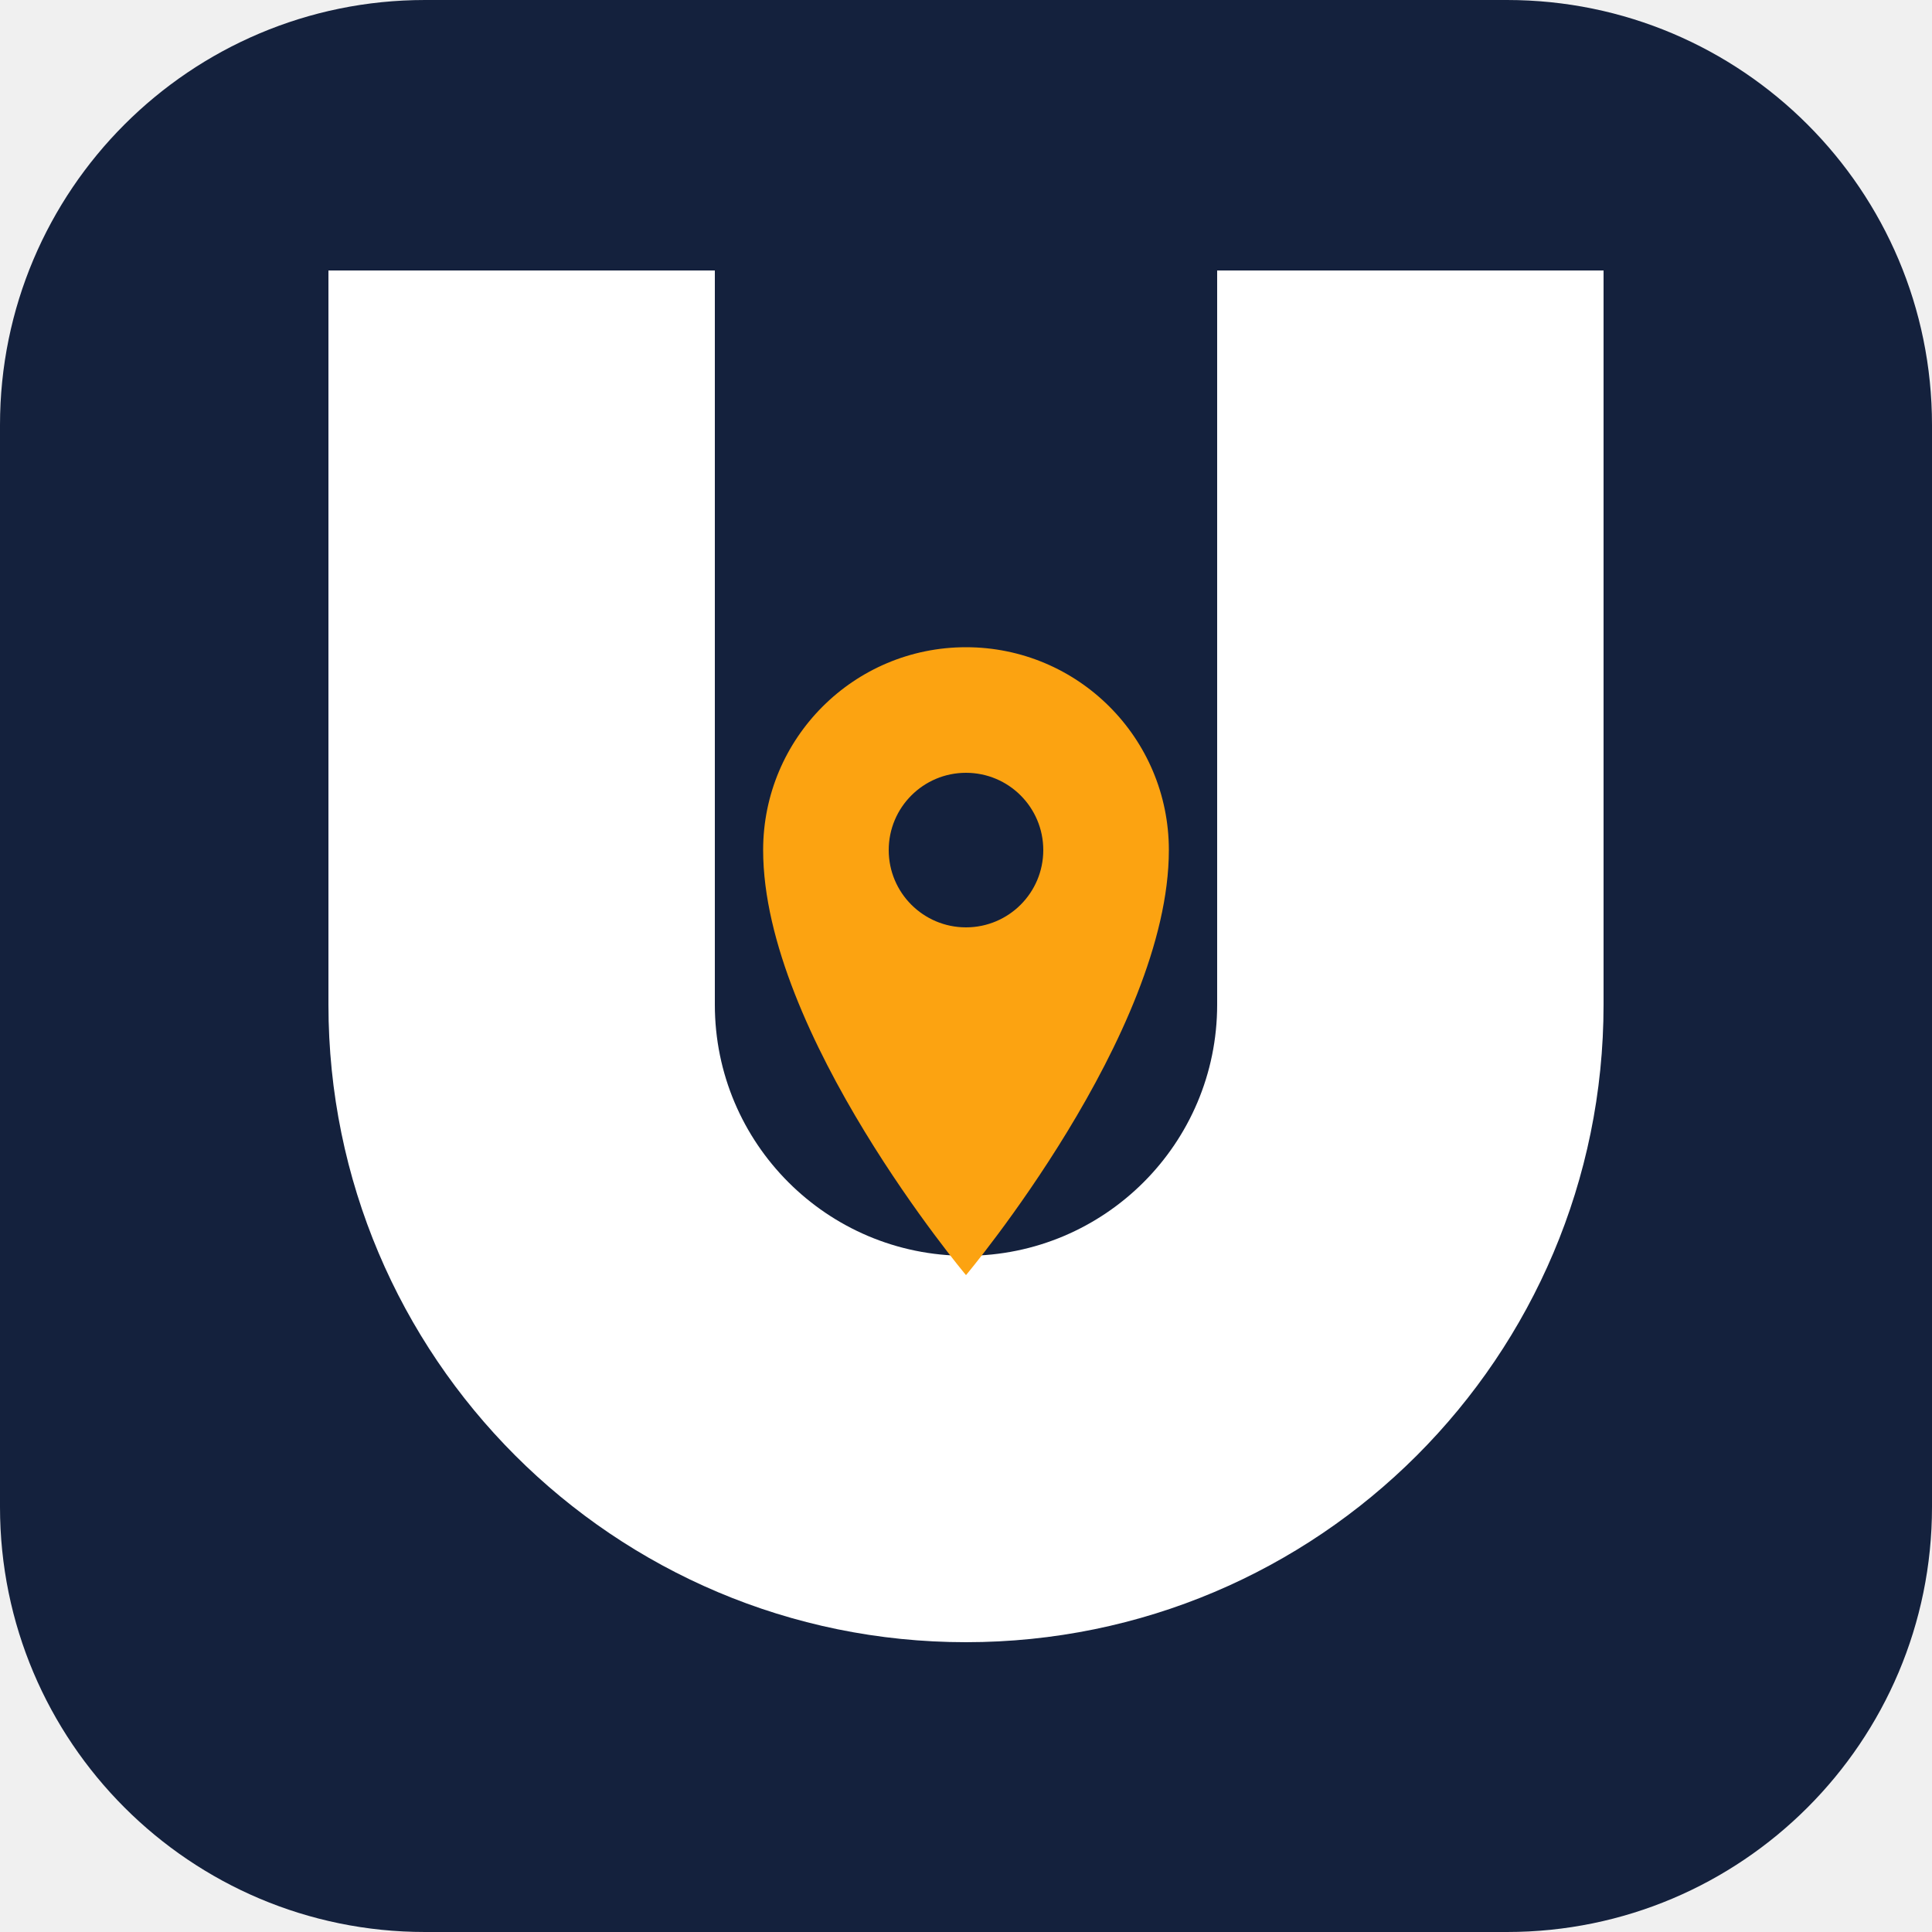
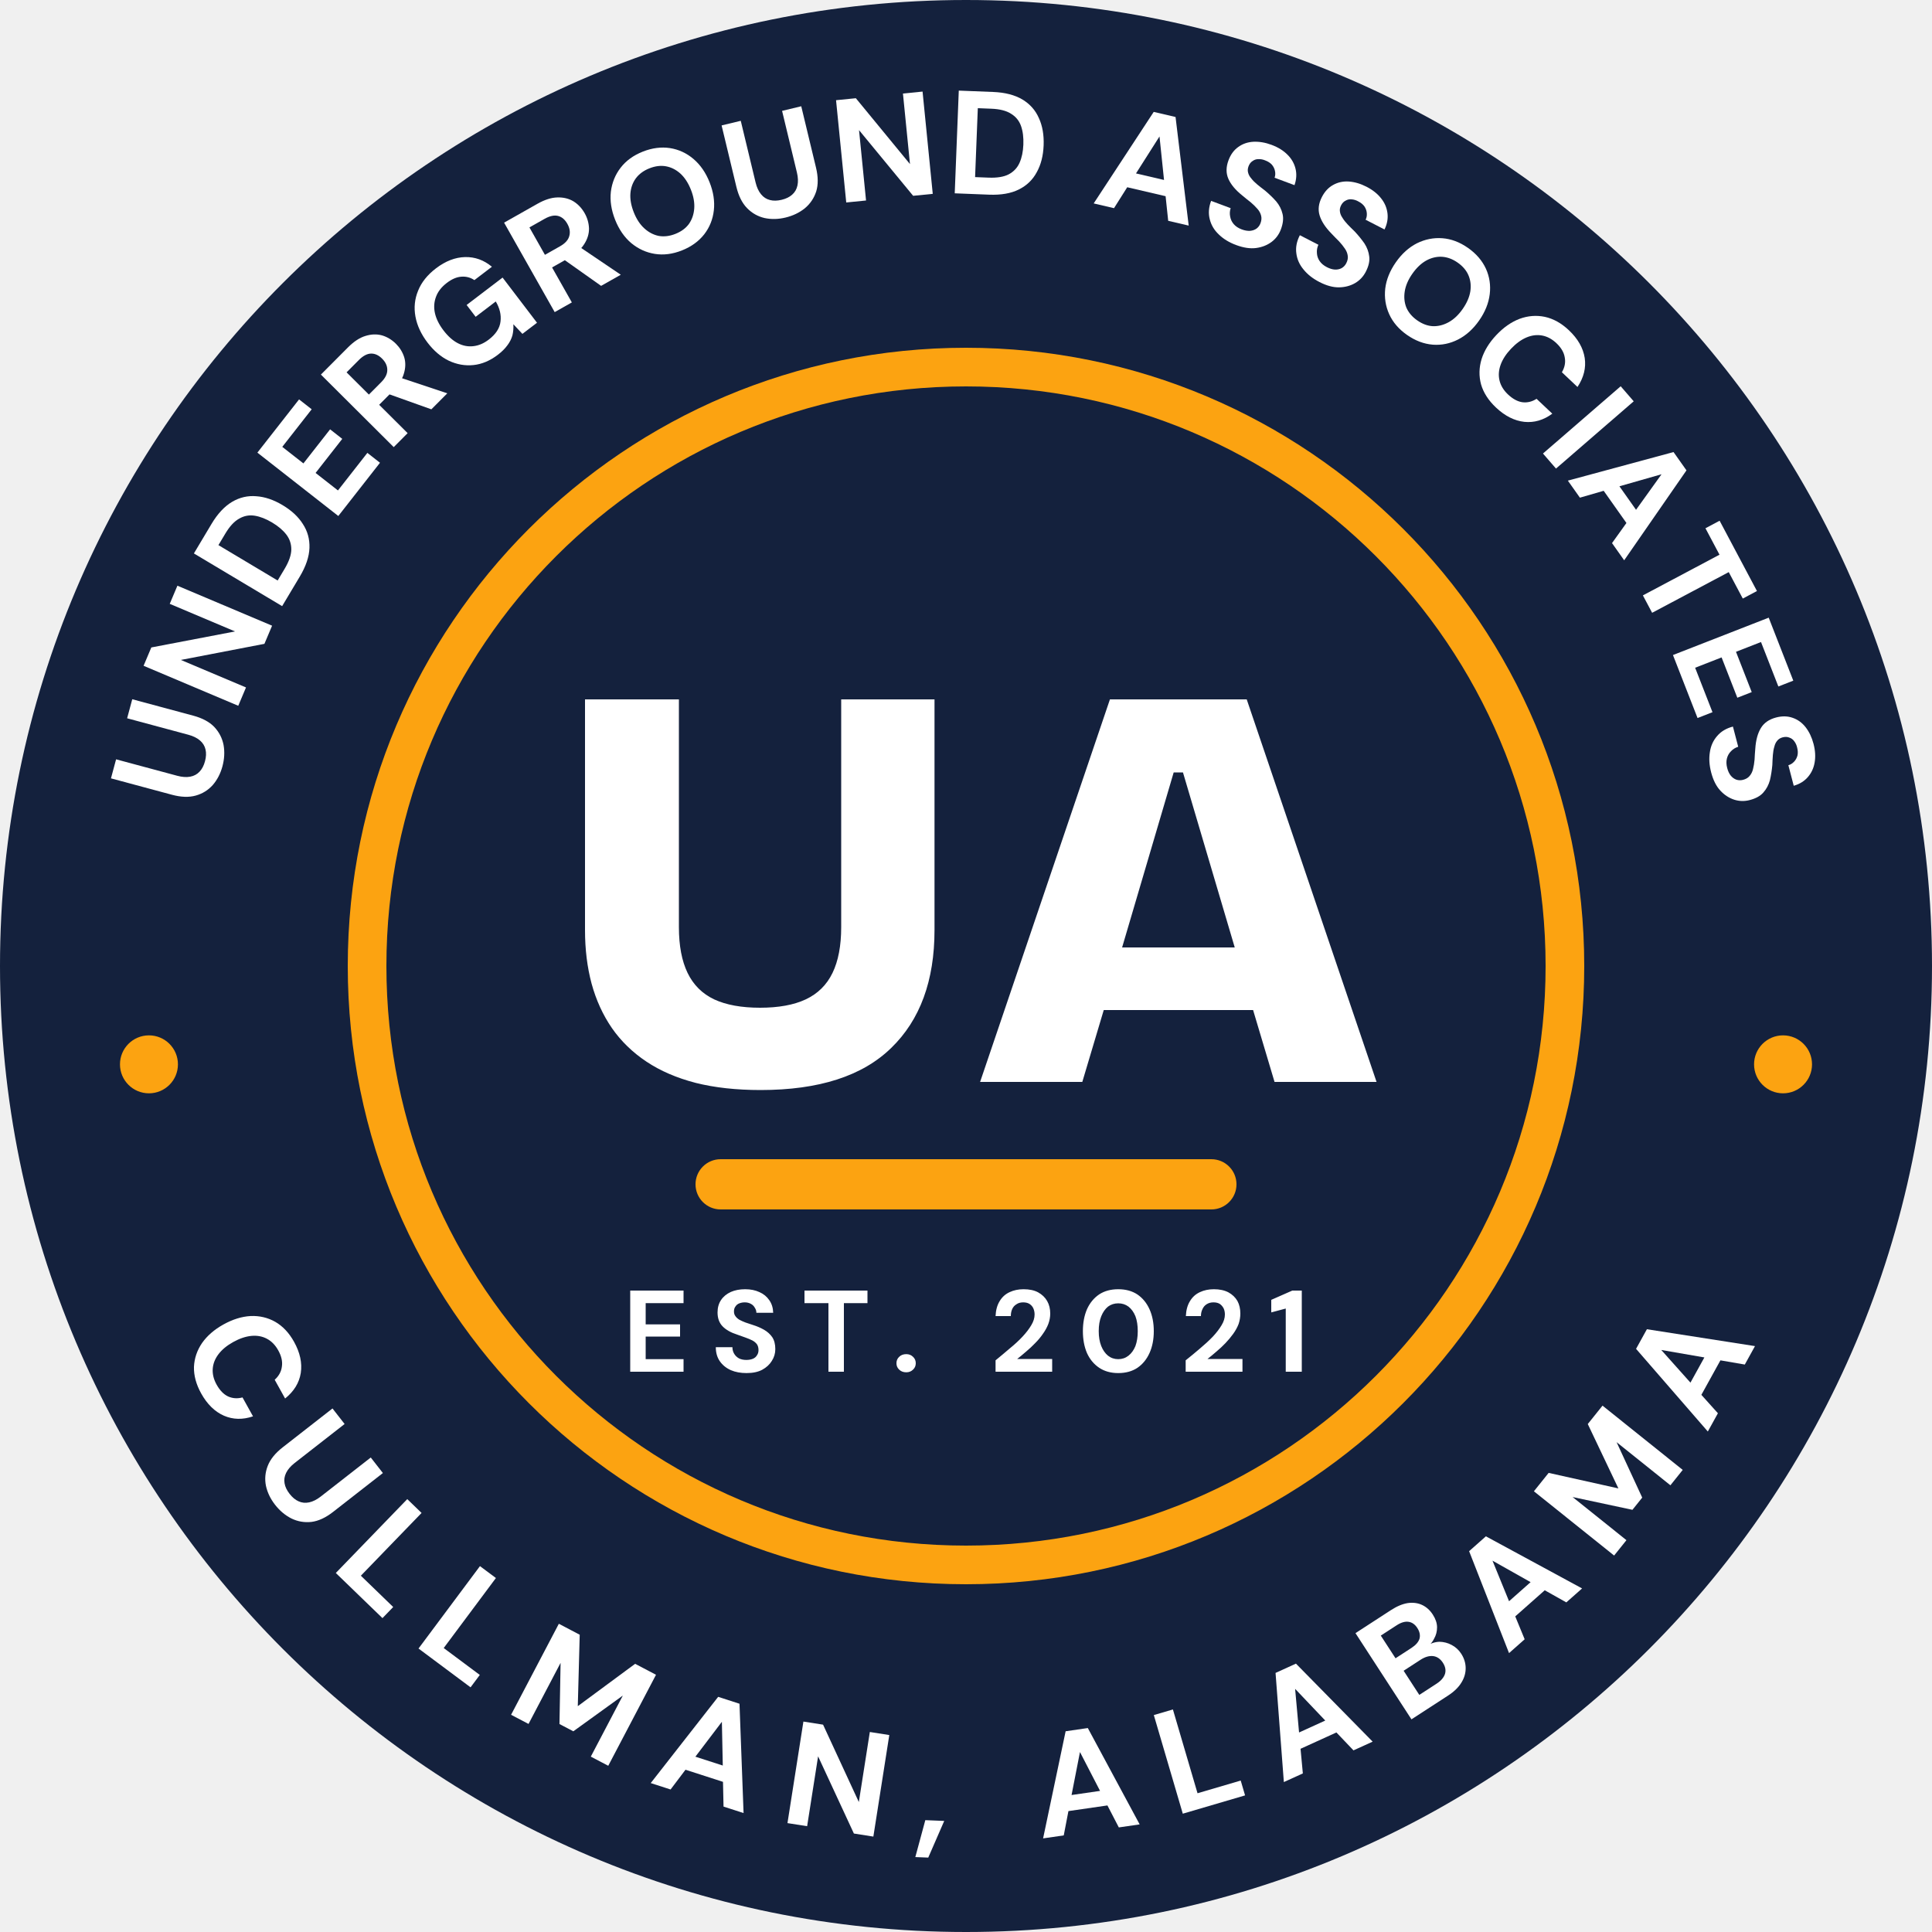
<svg xmlns="http://www.w3.org/2000/svg" viewBox="0 0 100.0 100" width="100" height="100" role="img" aria-label="Underground Associates">
-   <rect width="100" height="100" rx="22" fill="#14213d" />
-   <path d="M17 14 H37 V52 A13 13 0 0 0 63 52 V14 H83 V52 A33 33 0 0 1 17 52 Z" fill="#ffffff" />
-   <path d="M50 66 C50 66 39.5 53.5 39.5 44 A10.5 10.5 0 1 1 60.5 44 C60.5 53.5 50 66 50 66 Z" fill="#fca311" />
-   <circle cx="50" cy="44" r="4" fill="#14213d" />
+   <circle cx="50" cy="50" r="50" fill="#14213d" />
+   <circle cx="50" cy="50" r="31" fill="none" stroke="#fca311" stroke-width="2" />
+   <g fill="#ffffff">
+     <path transform="translate(50 50) rotate(-74.94) translate(0 -39.94)" d="M-0.02 0.09L-0.02 0.09Q-0.60 0.09-1.08-0.14Q-1.56-0.38-1.84-0.85Q-2.12-1.32-2.12-2.05L-2.12-2.05L-2.12-5.32L-1.10-5.32L-1.10-2.04Q-1.10-1.65-0.97-1.38Q-0.84-1.11-0.59-0.98Q-0.35-0.85-0.00-0.85L-0.00-0.85Q0.35-0.85 0.59-0.98Q0.84-1.11 0.97-1.38Q1.10-1.65 1.10-2.04L1.10-2.04L1.10-5.32L2.12-5.32L2.12-2.05Q2.12-1.32 1.84-0.85Q1.55-0.38 1.06-0.14Q0.57 0.09-0.02 0.09Z" />
+     <path transform="translate(50 50) rotate(-67.10) translate(0 -39.94)" d="M-1.22 0L-2.25 0L-2.25-5.32L-1.22-5.32L1.23-1.65L1.23-5.32L2.25-5.32L2.25 0L1.23 0L-1.22-3.66L-1.22 0Z" />
+     <path transform="translate(50 50) rotate(-59.15) translate(0 -39.94)" d="M-0.38 0L-2.16 0L-2.16-5.32L-0.38-5.32Q0.54-5.32 1.15-4.99Q1.75-4.66 2.04-4.06Q2.34-3.47 2.34-2.66L2.34-2.66Q2.34-1.85 2.04-1.26Q1.75-0.66 1.15-0.33Q0.55 0-0.38 0L-0.38 0ZM-1.14-4.45L-1.14-0.88L-0.44-0.88Q0.22-0.88 0.59-1.09Q0.97-1.31 1.13-1.71Q1.29-2.11 1.29-2.66L1.29-2.66Q1.29-3.22 1.13-3.62Q0.97-4.02 0.59-4.23Q0.22-4.45-0.44-4.45L-0.44-4.45L-1.14-4.45Z" />
+     <path transform="translate(50 50) rotate(-51.94) translate(0 -39.94)" d="M1.81 0L-1.69 0L-1.69-5.32L1.81-5.32L1.81-4.49L-0.66-4.49L-0.66-3.10L1.58-3.10L1.58-2.30L-0.66-2.30L-0.66-0.83L1.81-0.83L1.81 0Z" />
+     <path transform="translate(50 50) rotate(-45.12) translate(0 -39.94)" d="M-0.85 0L-1.87 0L-1.87-5.32L0.11-5.32Q0.76-5.32 1.17-5.10Q1.59-4.88 1.80-4.51Q2.00-4.14 2.00-3.69L2.00-3.69Q2.00-3.27 1.81-2.90Q1.61-2.53 1.19-2.31L1.19-2.31Q1.08-2.25 0.96-2.21L0.96-2.21L2.06 0L0.89 0L-0.09-2.08L-0.85-2.08L-0.85 0ZM-0.85-4.46L-0.85-2.83L0.05-2.83Q0.51-2.83 0.73-3.06Q0.95-3.28 0.95-3.66Q0.95-4.03 0.74-4.24Q0.52-4.46 0.05-4.46L0.05-4.46L-0.85-4.46Z" />
+     <path transform="translate(50 50) rotate(-37.31) translate(0 -39.94)" d="M-0.10 0.09L-0.10 0.09Q-0.86 0.09-1.42-0.25Q-1.98-0.59-2.30-1.20Q-2.61-1.81-2.61-2.62L-2.61-2.62Q-2.61-3.44-2.29-4.07Q-1.97-4.70-1.37-5.05Q-0.77-5.41 0.07-5.41L0.07-5.41Q1.00-5.41 1.62-4.96Q2.24-4.51 2.42-3.72L2.42-3.72L1.28-3.72Q1.16-4.07 0.85-4.27Q0.55-4.47 0.06-4.47L0.06-4.47Q-0.46-4.47-0.82-4.24Q-1.19-4.01-1.38-3.60Q-1.57-3.19-1.57-2.62L-1.57-2.62Q-1.57-2.04-1.38-1.64Q-1.19-1.24-0.83-1.03Q-0.48-0.82 0-0.82L0-0.82Q0.70-0.82 1.06-1.20Q1.42-1.57 1.49-2.17L1.49-2.17L0.18-2.17L0.18-2.94L2.52-2.94L2.52 0L1.57 0L1.50-0.68Q1.33-0.43 1.11-0.25Q0.88-0.08 0.59 0.00Q0.29 0.09-0.10 0.09Z" />
+     <path transform="translate(50 50) rotate(-29.49) translate(0 -39.94)" d="M-0.85 0L-1.87 0L-1.87-5.32L0.11-5.32Q0.76-5.32 1.17-5.10Q1.59-4.88 1.80-4.51Q2.00-4.14 2.00-3.69L2.00-3.69Q2.00-3.27 1.81-2.90Q1.61-2.53 1.19-2.31L1.19-2.31Q1.08-2.25 0.96-2.21L0.96-2.21L2.06 0L0.89 0L-0.09-2.08L-0.85-2.08L-0.85 0ZM-0.85-4.46L-0.85-2.83L0.05-2.83Q0.51-2.83 0.73-3.06Q0.95-3.28 0.95-3.66Q0.95-4.03 0.74-4.24Q0.52-4.46 0.05-4.46L0.05-4.46L-0.85-4.46Z" />
+     <path transform="translate(50 50) rotate(-21.65) translate(0 -39.94)" d="M0 0.09L0 0.09Q-0.78 0.09-1.37-0.26Q-1.96-0.61-2.30-1.23Q-2.63-1.85-2.63-2.66L-2.63-2.66Q-2.63-3.47-2.30-4.09Q-1.96-4.71-1.37-5.06Q-0.78-5.41 0-5.41L0-5.41Q0.78-5.41 1.38-5.06Q1.97-4.71 2.30-4.09Q2.63-3.47 2.63-2.66L2.63-2.66Q2.63-1.85 2.30-1.23Q1.97-0.61 1.38-0.26Q0.78 0.09 0 0.09ZM0-0.83L0-0.83Q0.49-0.83 0.84-1.05Q1.19-1.28 1.39-1.69Q1.59-2.10 1.59-2.66L1.59-2.66Q1.59-3.23 1.39-3.64Q1.19-4.04 0.84-4.26Q0.49-4.48 0-4.48L0-4.48Q-0.48-4.48-0.84-4.26Q-1.19-4.04-1.39-3.64Q-1.59-3.23-1.59-2.66L-1.59-2.66Q-1.59-2.10-1.39-1.69Q-1.19-1.28-0.84-1.05Q-0.48-0.83 0-0.83Z" />
+     <path transform="translate(50 50) rotate(-13.53) translate(0 -39.94)" d="M-0.02 0.09L-0.02 0.09Q-0.60 0.09-1.08-0.14Q-1.56-0.38-1.84-0.85Q-2.12-1.32-2.12-2.05L-2.12-2.05L-2.12-5.32L-1.10-5.32L-1.10-2.04Q-1.10-1.65-0.97-1.38Q-0.84-1.11-0.59-0.98Q-0.35-0.85-0.00-0.85L-0.00-0.85Q0.35-0.85 0.59-0.98Q0.84-1.11 0.97-1.38Q1.10-1.65 1.10-2.04L1.10-2.04L1.10-5.32L2.12-5.32L2.12-2.05Q2.12-1.32 1.84-0.85Q1.55-0.38 1.06-0.14Q0.57 0.09-0.02 0.09Z" />
+     <path transform="translate(50 50) rotate(-5.69) translate(0 -39.94)" d="M-1.22 0L-2.25 0L-2.25-5.32L-1.22-5.32L1.23-1.65L1.23-5.32L2.25-5.32L2.25 0L1.23 0L-1.22-3.66L-1.22 0Z" />
+     <path transform="translate(50 50) rotate(2.26) translate(0 -39.94)" d="M-0.38 0L-2.16 0L-2.16-5.32L-0.38-5.32Q0.54-5.32 1.15-4.99Q1.75-4.66 2.04-4.06Q2.34-3.47 2.34-2.66L2.34-2.66Q2.34-1.85 2.04-1.26Q1.75-0.66 1.15-0.33Q0.55 0-0.38 0L-0.38 0ZM-1.14-4.45L-1.14-0.88L-0.44-0.88Q0.22-0.88 0.59-1.09Q0.97-1.31 1.13-1.71Q1.29-2.11 1.29-2.66L1.29-2.66Q1.29-3.22 1.13-3.62Q0.97-4.02 0.59-4.23Q0.22-4.45-0.44-4.45L-0.44-4.45L-1.14-4.45Z" />
+     <path transform="translate(50 50) rotate(13.13) translate(0 -39.94)" d="M-1.45 0L-2.53 0L-0.58-5.32L0.58-5.32L2.52 0L1.43 0L1.01-1.21L-1.03-1.21L-1.45 0ZM-0.75-2.01L0.74-2.01L-0.00-4.15L-0.75-2.01Z" />
+     <path transform="translate(50 50) rotate(20.45) translate(0 -39.94)" d="M0.06 0.09L0.06 0.09Q-0.52 0.09-0.97-0.11Q-1.42-0.30-1.68-0.68Q-1.95-1.06-1.95-1.60L-1.95-1.60L-0.87-1.60Q-0.86-1.37-0.74-1.18Q-0.63-0.99-0.43-0.88Q-0.23-0.77 0.05-0.77L0.05-0.77Q0.30-0.77 0.48-0.85Q0.65-0.93 0.75-1.07Q0.85-1.22 0.85-1.41L0.85-1.41Q0.85-1.64 0.74-1.79Q0.63-1.95 0.44-2.05Q0.24-2.16-0.01-2.25Q-0.27-2.33-0.55-2.43L-0.55-2.43Q-1.18-2.64-1.51-2.98Q-1.84-3.32-1.84-3.88L-1.84-3.88Q-1.84-4.36-1.61-4.70Q-1.38-5.05-0.97-5.23Q-0.55-5.41-0.03-5.41L-0.03-5.41Q0.51-5.41 0.92-5.22Q1.32-5.04 1.56-4.69Q1.80-4.34 1.81-3.87L1.81-3.87L0.71-3.87Q0.71-4.04 0.61-4.20Q0.52-4.35 0.35-4.45Q0.18-4.54-0.05-4.54L-0.05-4.54Q-0.24-4.55-0.41-4.48Q-0.57-4.42-0.66-4.28Q-0.76-4.15-0.76-3.95L-0.76-3.95Q-0.76-3.76-0.66-3.63Q-0.57-3.50-0.40-3.41Q-0.24-3.31-0.01-3.23Q0.22-3.15 0.49-3.07L0.49-3.07Q0.88-2.93 1.22-2.75Q1.55-2.56 1.75-2.26Q1.95-1.97 1.95-1.48L1.95-1.48Q1.95-1.06 1.73-0.71Q1.50-0.35 1.09-0.13Q0.68 0.09 0.06 0.09Z" />
+     <path transform="translate(50 50) rotate(27.24) translate(0 -39.94)" d="M0.06 0.09L0.06 0.09Q-0.52 0.09-0.97-0.11Q-1.42-0.30-1.68-0.68Q-1.95-1.06-1.95-1.60L-1.95-1.60L-0.87-1.60Q-0.86-1.37-0.74-1.18Q-0.63-0.99-0.43-0.88Q-0.23-0.77 0.05-0.77L0.05-0.77Q0.30-0.77 0.48-0.85Q0.65-0.93 0.75-1.07Q0.85-1.22 0.85-1.41L0.85-1.41Q0.85-1.64 0.74-1.79Q0.63-1.95 0.44-2.05Q0.24-2.16-0.01-2.25Q-0.27-2.33-0.55-2.43L-0.55-2.43Q-1.18-2.64-1.51-2.98Q-1.84-3.32-1.84-3.88L-1.84-3.88Q-1.84-4.36-1.61-4.70Q-1.38-5.05-0.97-5.23Q-0.55-5.41-0.03-5.41L-0.03-5.41Q0.51-5.41 0.92-5.22Q1.32-5.04 1.56-4.69Q1.80-4.34 1.81-3.87L1.81-3.87L0.71-3.87Q0.71-4.04 0.61-4.20Q0.52-4.35 0.35-4.45Q0.18-4.54-0.05-4.54L-0.05-4.54Q-0.24-4.55-0.41-4.48Q-0.57-4.42-0.66-4.28Q-0.76-4.15-0.76-3.95L-0.76-3.95Q-0.76-3.76-0.66-3.63Q-0.57-3.50-0.40-3.41Q-0.24-3.31-0.01-3.23Q0.22-3.15 0.49-3.07L0.49-3.07Q0.88-2.93 1.22-2.75Q1.55-2.56 1.75-2.26Q1.95-1.97 1.95-1.48L1.95-1.48Q1.95-1.06 1.73-0.71Q1.50-0.35 1.09-0.13Q0.68 0.09 0.06 0.09Z" />
+     <path transform="translate(50 50) rotate(34.95) translate(0 -39.94)" d="M0 0.09L0 0.09Q-0.78 0.09-1.37-0.26Q-1.96-0.61-2.30-1.23Q-2.63-1.85-2.63-2.66L-2.63-2.66Q-2.63-3.47-2.30-4.09Q-1.96-4.71-1.37-5.06Q-0.78-5.41 0-5.41L0-5.41Q0.78-5.41 1.38-5.06Q1.97-4.71 2.30-4.09Q2.63-3.47 2.63-2.66L2.63-2.66Q2.63-1.85 2.30-1.23Q1.97-0.61 1.38-0.26Q0.78 0.09 0 0.09ZM0-0.83L0-0.83Q0.49-0.83 0.84-1.05Q1.19-1.28 1.39-1.69Q1.59-2.10 1.59-2.66L1.59-2.66Q1.59-3.23 1.39-3.64Q1.19-4.04 0.84-4.26Q0.49-4.48 0-4.48L0-4.48Q-0.48-4.48-0.84-4.26Q-1.19-4.04-1.39-3.64Q-1.59-3.23-1.59-2.66L-1.59-2.66Q-1.59-2.10-1.39-1.69Q-1.19-1.28-0.84-1.05Q-0.48-0.83 0-0.83Z" />
+     <path transform="translate(50 50) rotate(43.34) translate(0 -39.94)" d="M0.11 0.09L0.11 0.09Q-0.69 0.09-1.27-0.25Q-1.84-0.60-2.15-1.22Q-2.45-1.84-2.45-2.65L-2.45-2.65Q-2.45-3.47-2.15-4.09Q-1.84-4.71-1.27-5.06Q-0.69-5.41 0.11-5.41L0.11-5.41Q1.07-5.41 1.69-4.93Q2.30-4.45 2.45-3.58L2.45-3.58L1.34-3.58Q1.24-4.01 0.92-4.24Q0.61-4.48 0.10-4.48L0.10-4.48Q-0.37-4.48-0.71-4.26Q-1.05-4.04-1.23-3.63Q-1.41-3.22-1.41-2.65L-1.41-2.65Q-1.41-2.09-1.23-1.68Q-1.05-1.27-0.71-1.05Q-0.37-0.83 0.10-0.83L0.10-0.83Q0.61-0.83 0.92-1.05Q1.23-1.28 1.33-1.68L1.33-1.68L2.45-1.68Q2.30-0.85 1.69-0.38Q1.07 0.09 0.11 0.09Z" />
+     <path transform="translate(50 50) rotate(49.12) translate(0 -39.94)" d="M0.52 0L-0.51 0L-0.51-5.32L0.52-5.32L0.52 0Z" />
+     <path transform="translate(50 50) rotate(54.74) translate(0 -39.94)" d="M-1.45 0L-2.53 0L-0.58-5.32L0.58-5.32L2.52 0L1.43 0L1.01-1.21L-1.03-1.21L-1.45 0ZM-0.75-2.01L0.74-2.01L-0.00-4.15L-0.75-2.01Z" />
+     <path transform="translate(50 50) rotate(62.03) translate(0 -39.94)" d="M0.51 0L-0.51 0L-0.51-4.49L-2.06-4.49L-2.06-5.32L2.06-5.32L2.06-4.49L0.51-4.49L0.51 0Z" />
+     <path transform="translate(50 50) rotate(68.68) translate(0 -39.94)" d="M1.81 0L-1.69 0L-1.69-5.32L1.81-5.32L1.81-4.49L-0.66-4.49L-0.66-3.10L1.58-3.10L1.58-2.30L-0.66-2.30L-0.66-0.83L1.81-0.83L1.81 0Z" />
+     <path transform="translate(50 50) rotate(75.35) translate(0 -39.94)" d="M0.06 0.09L0.06 0.09Q-0.52 0.09-0.97-0.11Q-1.42-0.30-1.68-0.68Q-1.95-1.06-1.95-1.60L-1.95-1.60L-0.87-1.60Q-0.86-1.37-0.74-1.18Q-0.63-0.99-0.43-0.88Q-0.23-0.77 0.05-0.77L0.05-0.77Q0.30-0.77 0.48-0.85Q0.65-0.93 0.75-1.07Q0.85-1.22 0.85-1.41L0.85-1.41Q0.85-1.64 0.74-1.79Q0.63-1.95 0.44-2.05Q0.24-2.16-0.01-2.25Q-0.27-2.33-0.55-2.43L-0.55-2.43Q-1.18-2.64-1.51-2.98Q-1.84-3.32-1.84-3.88L-1.84-3.88Q-1.84-4.36-1.61-4.70Q-1.38-5.05-0.97-5.23Q-0.55-5.41-0.03-5.41L-0.03-5.41Q0.51-5.41 0.92-5.22Q1.32-5.04 1.56-4.69Q1.80-4.34 1.81-3.87L1.81-3.87L0.71-3.87Q0.71-4.04 0.61-4.20Q0.52-4.35 0.35-4.45Q0.18-4.54-0.05-4.54L-0.05-4.54Q-0.24-4.55-0.41-4.48Q-0.57-4.42-0.66-4.28Q-0.76-4.15-0.76-3.95L-0.76-3.95Q-0.76-3.76-0.66-3.63Q-0.57-3.50-0.40-3.41Q-0.24-3.31-0.01-3.23Q0.22-3.15 0.49-3.07L0.49-3.07Q0.88-2.93 1.22-2.75Q1.55-2.56 1.75-2.26Q1.95-1.97 1.95-1.48L1.95-1.48Q1.95-1.06 1.73-0.71Q1.50-0.35 1.09-0.13Q0.68 0.09 0.06 0.09Z" />
+     <path transform="translate(50 50) rotate(60.94) translate(0 45.26)" d="M0.11 0.09L0.11 0.09Q-0.69 0.09-1.27-0.25Q-1.84-0.60-2.15-1.22Q-2.45-1.84-2.45-2.65L-2.45-2.65Q-2.45-3.47-2.15-4.09Q-1.84-4.71-1.27-5.06Q-0.69-5.41 0.11-5.41L0.11-5.41Q1.07-5.41 1.69-4.93Q2.30-4.45 2.45-3.58L2.45-3.58L1.34-3.58Q1.24-4.01 0.92-4.24Q0.61-4.48 0.10-4.48L0.10-4.48Q-0.37-4.48-0.71-4.26Q-1.05-4.04-1.23-3.63Q-1.41-3.22-1.41-2.65L-1.41-2.65Q-1.41-2.09-1.23-1.68Q-1.05-1.27-0.71-1.05Q-0.37-0.83 0.10-0.83L0.10-0.83Q0.61-0.83 0.92-1.05Q1.23-1.28 1.33-1.68L1.33-1.68L2.45-1.68Q2.30-0.85 1.69-0.38Q1.07 0.09 0.11 0.09Z" />
+     <path transform="translate(50 50) rotate(52.03) translate(0 45.26)" d="M-0.02 0.09L-0.02 0.09Q-0.60 0.09-1.08-0.14Q-1.56-0.38-1.84-0.85Q-2.12-1.32-2.12-2.05L-2.12-2.05L-2.12-5.32L-1.10-5.32L-1.10-2.04Q-1.10-1.65-0.97-1.38Q-0.84-1.11-0.59-0.98Q-0.35-0.85-0.00-0.85L-0.00-0.85Q0.35-0.85 0.59-0.98Q0.84-1.11 0.97-1.38Q1.10-1.65 1.10-2.04L1.10-2.04L1.10-5.32L2.12-5.32L2.12-2.05Q2.12-1.32 1.84-0.85Q1.55-0.38 1.06-0.14Q0.57 0.09-0.02 0.09Z" />
+     <path transform="translate(50 50) rotate(44.05) translate(0 45.26)" d="M1.76 0L-1.60 0L-1.60-5.32L-0.57-5.32L-0.57-0.80L1.76-0.80L1.76 0Z" />
+     <path transform="translate(50 50) rotate(36.71) translate(0 45.26)" d="M1.76 0L-1.60 0L-1.60-5.32L-0.57-5.32L-0.57-0.80L1.76-0.80L1.76 0Z" />
+     <path transform="translate(50 50) rotate(27.69) translate(0 45.26)" d="M-1.82 0L-2.84 0L-2.84-5.32L-1.62-5.32L0.01-2.00L1.62-5.32L2.84-5.32L2.84 0L1.82 0L1.82-3.57L0.41-0.74L-0.40-0.74L-1.82-3.57L-1.82 0Z" />
+     <path transform="translate(50 50) rotate(17.90) translate(0 45.26)" d="M-1.45 0L-2.53 0L-0.58-5.32L0.58-5.32L2.52 0L1.43 0L1.01-1.21L-1.03-1.21L-1.45 0ZM-0.75-2.01L0.74-2.01L-0.00-4.15L-0.75-2.01Z" />
+     <path transform="translate(50 50) rotate(8.92) translate(0 45.26)" d="M-1.22 0L-2.25 0L-2.25-5.32L-1.22-5.32L1.23-1.65L1.23-5.32L2.25-5.32L2.25 0L1.23 0L-1.22-3.66L-1.22 0Z" />
+     <path transform="translate(50 50) rotate(2.30) translate(0 45.26)" d="M-0.10 0.93L-0.77 0.93L-0.33-1.00L0.65-1.00L-0.10 0.93Z" />
+     <path transform="translate(50 50) rotate(-8.25) translate(0 45.26)" d="M-1.45 0L-2.53 0L-0.58-5.32L0.58-5.32L2.52 0L1.43 0L1.01-1.21L-1.03-1.21L-1.45 0ZM-0.75-2.01L0.74-2.01L-0.00-4.15L-0.75-2.01Z" />
+     <path transform="translate(50 50) rotate(-16.37) translate(0 45.26)" d="M1.76 0L-1.60 0L-1.60-5.32L-0.57-5.32L-0.57-0.80L1.76-0.80L1.76 0Z" />
+     <path transform="translate(50 50) rotate(-24.48) translate(0 45.26)" d="M-1.45 0L-2.53 0L-0.58-5.32L0.58-5.32L2.52 0L1.43 0L1.01-1.21L-1.03-1.21L-1.45 0ZM-0.75-2.01L0.74-2.01L-0.00-4.15L-0.75-2.01Z" />
+     <path transform="translate(50 50) rotate(-33.00) translate(0 45.26)" d="M0.36 0L-1.90 0L-1.90-5.32L0.28-5.32Q0.84-5.32 1.22-5.15Q1.60-4.97 1.79-4.66Q1.98-4.35 1.98-3.95Q1.98-3.55 1.81-3.28Q1.63-3.00 1.35-2.86L1.35-2.86Q1.22-2.78 1.06-2.74L1.06-2.74Q1.30-2.70 1.50-2.58L1.50-2.58Q1.78-2.39 1.94-2.10Q2.11-1.80 2.11-1.45L2.11-1.45Q2.11-1.03 1.90-0.70Q1.69-0.37 1.31-0.19Q0.92 0 0.36 0L0.36 0ZM-0.87-2.33L-0.87-0.84L0.19-0.84Q0.61-0.84 0.84-1.03Q1.06-1.22 1.06-1.57Q1.06-1.93 0.83-2.13Q0.59-2.33 0.17-2.33L0.17-2.33L-0.87-2.33ZM-0.87-4.50L-0.87-3.10L0.11-3.10Q0.52-3.10 0.73-3.28Q0.93-3.47 0.93-3.80L0.93-3.80Q0.93-4.13 0.73-4.31Q0.52-4.50 0.11-4.50L0.11-4.50L-0.87-4.50Z" />
+     <path transform="translate(50 50) rotate(-41.52) translate(0 45.26)" d="M-1.45 0L-2.53 0L-0.58-5.32L0.58-5.32L2.52 0L1.43 0L1.01-1.21L-1.03-1.21L-1.45 0ZM-0.75-2.01L0.74-2.01L-0.00-4.15L-0.75-2.01Z" />
+     <path transform="translate(50 50) rotate(-51.30) translate(0 45.26)" d="M-1.82 0L-2.84 0L-2.84-5.32L-1.62-5.32L0.01-2.00L1.62-5.32L2.84-5.32L2.84 0L1.82 0L1.82-3.57L0.41-0.74L-0.40-0.74L-1.82-3.57L-1.82 0Z" />
+     <path transform="translate(50 50) rotate(-61.09) translate(0 45.26)" d="M-1.45 0L-2.53 0L-0.58-5.32L0.58-5.32L2.52 0L1.43 0L1.01-1.21L-1.03-1.21L-1.45 0ZM-0.75-2.01L0.74-2.01L-0.00-4.15L-0.75-2.01Z" />
+   </g>
+   <circle cx="92.29" cy="55.09" r="1.5" fill="#fca311" />
+   <circle cx="7.71" cy="55.09" r="1.5" fill="#fca311" />
+   <path d="M39.37 56.42L39.37 56.42Q37.48 56.42 36.01 56.05Q34.54 55.67 33.46 54.95Q32.38 54.23 31.67 53.21Q30.97 52.19 30.62 50.91Q30.28 49.64 30.28 48.14L30.28 48.14L30.28 36.20L35.14 36.20L35.14 47.99Q35.14 49.43 35.59 50.36Q36.04 51.29 36.97 51.73Q37.90 52.16 39.34 52.16L39.34 52.16Q40.78 52.16 41.70 51.73Q42.64 51.29 43.09 50.36Q43.54 49.43 43.54 47.99L43.54 47.99L43.54 36.20L48.37 36.20L48.37 48.14Q48.37 52.07 46.13 54.24Q43.90 56.42 39.37 56.42ZM56.02 56L50.73 56L57.45 36.20L64.53 36.20L71.25 56L65.97 56L64.86 52.28L57.13 52.28L56.02 56ZM58.08 49.04L63.91 49.04L61.23 39.98L60.75 39.98L58.08 49.04Z" fill="#ffffff" />
+   <rect x="36" y="60" width="28" height="2.6" rx="1.3" fill="#fca311" />
+   <path d="M35.38 71L32.62 71L32.62 66.80L35.38 66.80L35.38 67.45L33.42 67.45L33.42 68.55L35.20 68.55L35.20 69.18L33.42 69.18L33.42 70.35L35.38 70.35L35.38 71ZM38.64 71.07L38.64 71.07Q38.18 71.07 37.83 70.92Q37.47 70.76 37.26 70.46Q37.05 70.16 37.05 69.73L37.05 69.73L37.91 69.73Q37.91 69.92 38.00 70.07Q38.09 70.22 38.25 70.31Q38.41 70.39 38.63 70.39L38.63 70.39Q38.82 70.39 38.97 70.33Q39.11 70.27 39.18 70.15Q39.26 70.04 39.26 69.88L39.26 69.88Q39.26 69.70 39.18 69.58Q39.09 69.46 38.94 69.38Q38.78 69.30 38.58 69.23Q38.38 69.16 38.16 69.08L38.16 69.08Q37.66 68.92 37.40 68.65Q37.14 68.38 37.14 67.93L37.14 67.93Q37.14 67.56 37.32 67.29Q37.50 67.02 37.83 66.87Q38.15 66.73 38.57 66.73L38.57 66.73Q38.99 66.73 39.31 66.88Q39.63 67.02 39.82 67.30Q40.01 67.57 40.02 67.95L40.02 67.95L39.15 67.95Q39.15 67.81 39.07 67.69Q39.00 67.56 38.87 67.49Q38.73 67.41 38.55 67.41L38.55 67.41Q38.40 67.41 38.27 67.46Q38.14 67.51 38.07 67.62Q37.99 67.72 37.99 67.88L37.99 67.88Q37.99 68.03 38.07 68.13Q38.14 68.23 38.27 68.31Q38.40 68.38 38.58 68.45Q38.76 68.51 38.97 68.58L38.97 68.58Q39.29 68.68 39.55 68.83Q39.81 68.98 39.97 69.21Q40.13 69.45 40.13 69.83L40.13 69.83Q40.13 70.16 39.95 70.44Q39.78 70.72 39.45 70.90Q39.13 71.07 38.64 71.07ZM43.68 71L42.88 71L42.88 67.45L41.64 67.45L41.64 66.80L44.90 66.80L44.90 67.45L43.68 67.45L43.68 71ZM46.91 71.03L46.91 71.03Q46.68 71.03 46.54 70.89Q46.40 70.76 46.40 70.56L46.40 70.56Q46.40 70.36 46.54 70.23Q46.68 70.09 46.91 70.09L46.91 70.09Q47.12 70.09 47.26 70.23Q47.40 70.36 47.40 70.56L47.40 70.56Q47.40 70.76 47.26 70.89Q47.12 71.03 46.91 71.03ZM54.46 71L51.53 71L51.53 70.41Q51.91 70.10 52.27 69.79Q52.64 69.49 52.92 69.19Q53.21 68.88 53.38 68.59Q53.55 68.31 53.55 68.04L53.55 68.04Q53.55 67.87 53.49 67.73Q53.43 67.59 53.30 67.50Q53.17 67.41 52.96 67.41L52.96 67.41Q52.75 67.41 52.61 67.51Q52.46 67.60 52.39 67.76Q52.32 67.92 52.32 68.12L52.32 68.12L51.53 68.12Q51.55 67.66 51.74 67.35Q51.93 67.03 52.26 66.88Q52.58 66.73 52.98 66.73L52.98 66.73Q53.43 66.73 53.73 66.89Q54.04 67.06 54.20 67.34Q54.36 67.62 54.36 67.99L54.36 67.99Q54.36 68.26 54.26 68.53Q54.16 68.79 53.98 69.04Q53.81 69.29 53.58 69.52Q53.36 69.75 53.12 69.95Q52.88 70.16 52.65 70.34L52.65 70.34L54.46 70.34L54.46 71ZM57.88 71.07L57.88 71.07Q57.31 71.07 56.90 70.80Q56.48 70.52 56.26 70.03Q56.05 69.54 56.05 68.90L56.05 68.90Q56.05 68.26 56.26 67.77Q56.48 67.28 56.89 67.00Q57.30 66.73 57.88 66.73L57.88 66.73Q58.46 66.73 58.87 67.00Q59.28 67.28 59.50 67.77Q59.72 68.26 59.72 68.90L59.72 68.90Q59.72 69.54 59.50 70.03Q59.28 70.52 58.87 70.80Q58.46 71.07 57.88 71.07ZM57.88 70.35L57.88 70.35Q58.18 70.35 58.41 70.17Q58.64 69.99 58.77 69.67Q58.89 69.34 58.89 68.90L58.89 68.90Q58.89 68.45 58.77 68.13Q58.64 67.81 58.41 67.63Q58.18 67.46 57.88 67.46L57.88 67.46Q57.58 67.46 57.35 67.63Q57.13 67.81 57.00 68.13Q56.87 68.45 56.87 68.90L56.87 68.90Q56.87 69.34 57.00 69.67Q57.13 69.99 57.35 70.17Q57.58 70.35 57.88 70.35ZM64.31 71L61.37 71L61.37 70.41Q61.76 70.10 62.12 69.79Q62.48 69.49 62.77 69.19Q63.06 68.88 63.23 68.59Q63.40 68.31 63.40 68.04L63.40 68.04Q63.40 67.87 63.34 67.73Q63.27 67.59 63.15 67.50Q63.02 67.41 62.81 67.41L62.81 67.41Q62.60 67.41 62.45 67.51Q62.31 67.60 62.24 67.76Q62.16 67.92 62.16 68.12L62.16 68.12L61.38 68.12Q61.40 67.66 61.59 67.35Q61.78 67.03 62.11 66.88Q62.43 66.73 62.83 66.73L62.83 66.73Q63.27 66.73 63.58 66.89Q63.89 67.06 64.05 67.34Q64.20 67.62 64.20 67.99L64.20 67.99Q64.20 68.26 64.11 68.53Q64.01 68.79 63.83 69.04Q63.65 69.29 63.43 69.52Q63.21 69.75 62.97 69.95Q62.73 70.16 62.50 70.34L62.50 70.34L64.31 70.34L64.31 71ZM67.38 71L66.55 71L66.55 67.73L65.80 67.93L65.80 67.28L66.89 66.80L67.38 66.80L67.38 71Z" fill="#ffffff" />
</svg>
